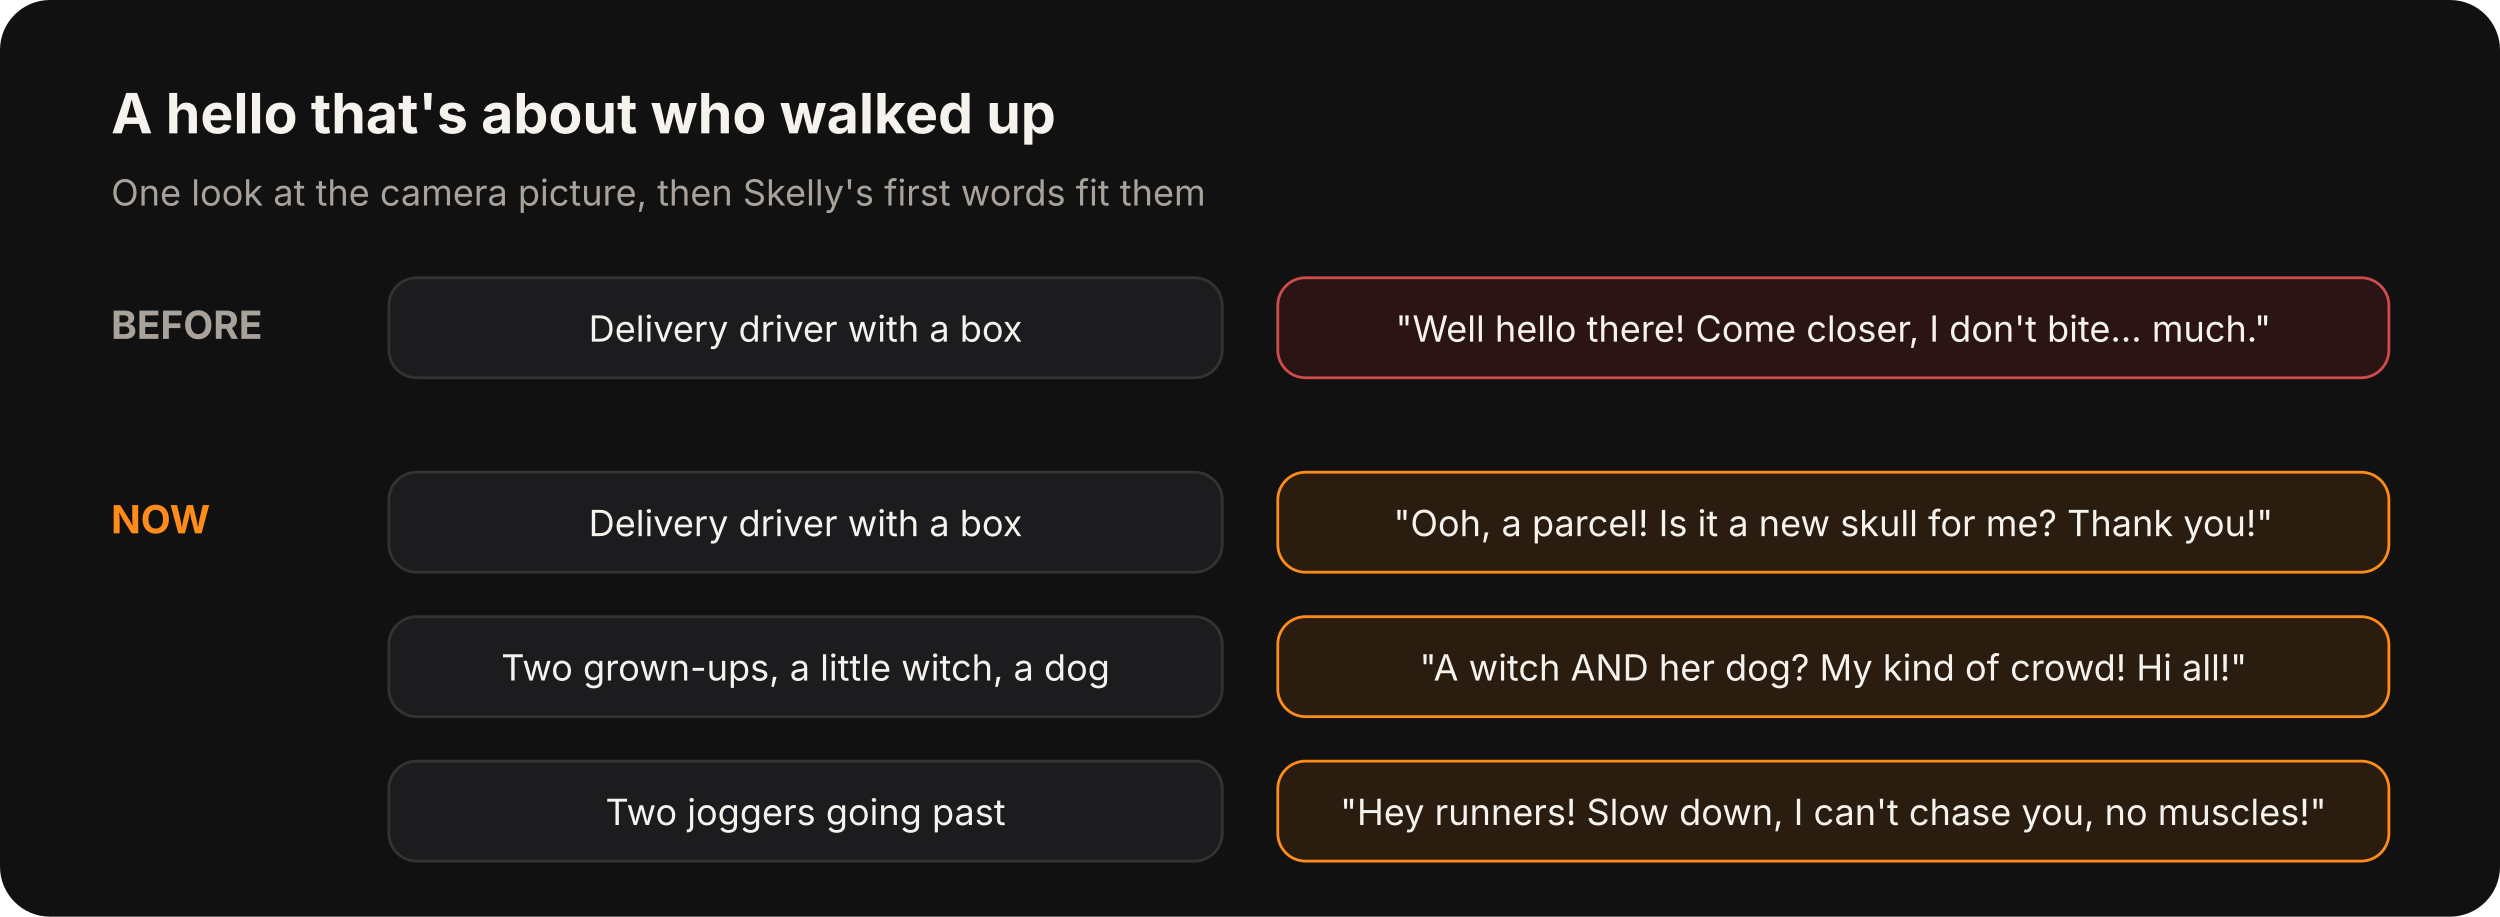
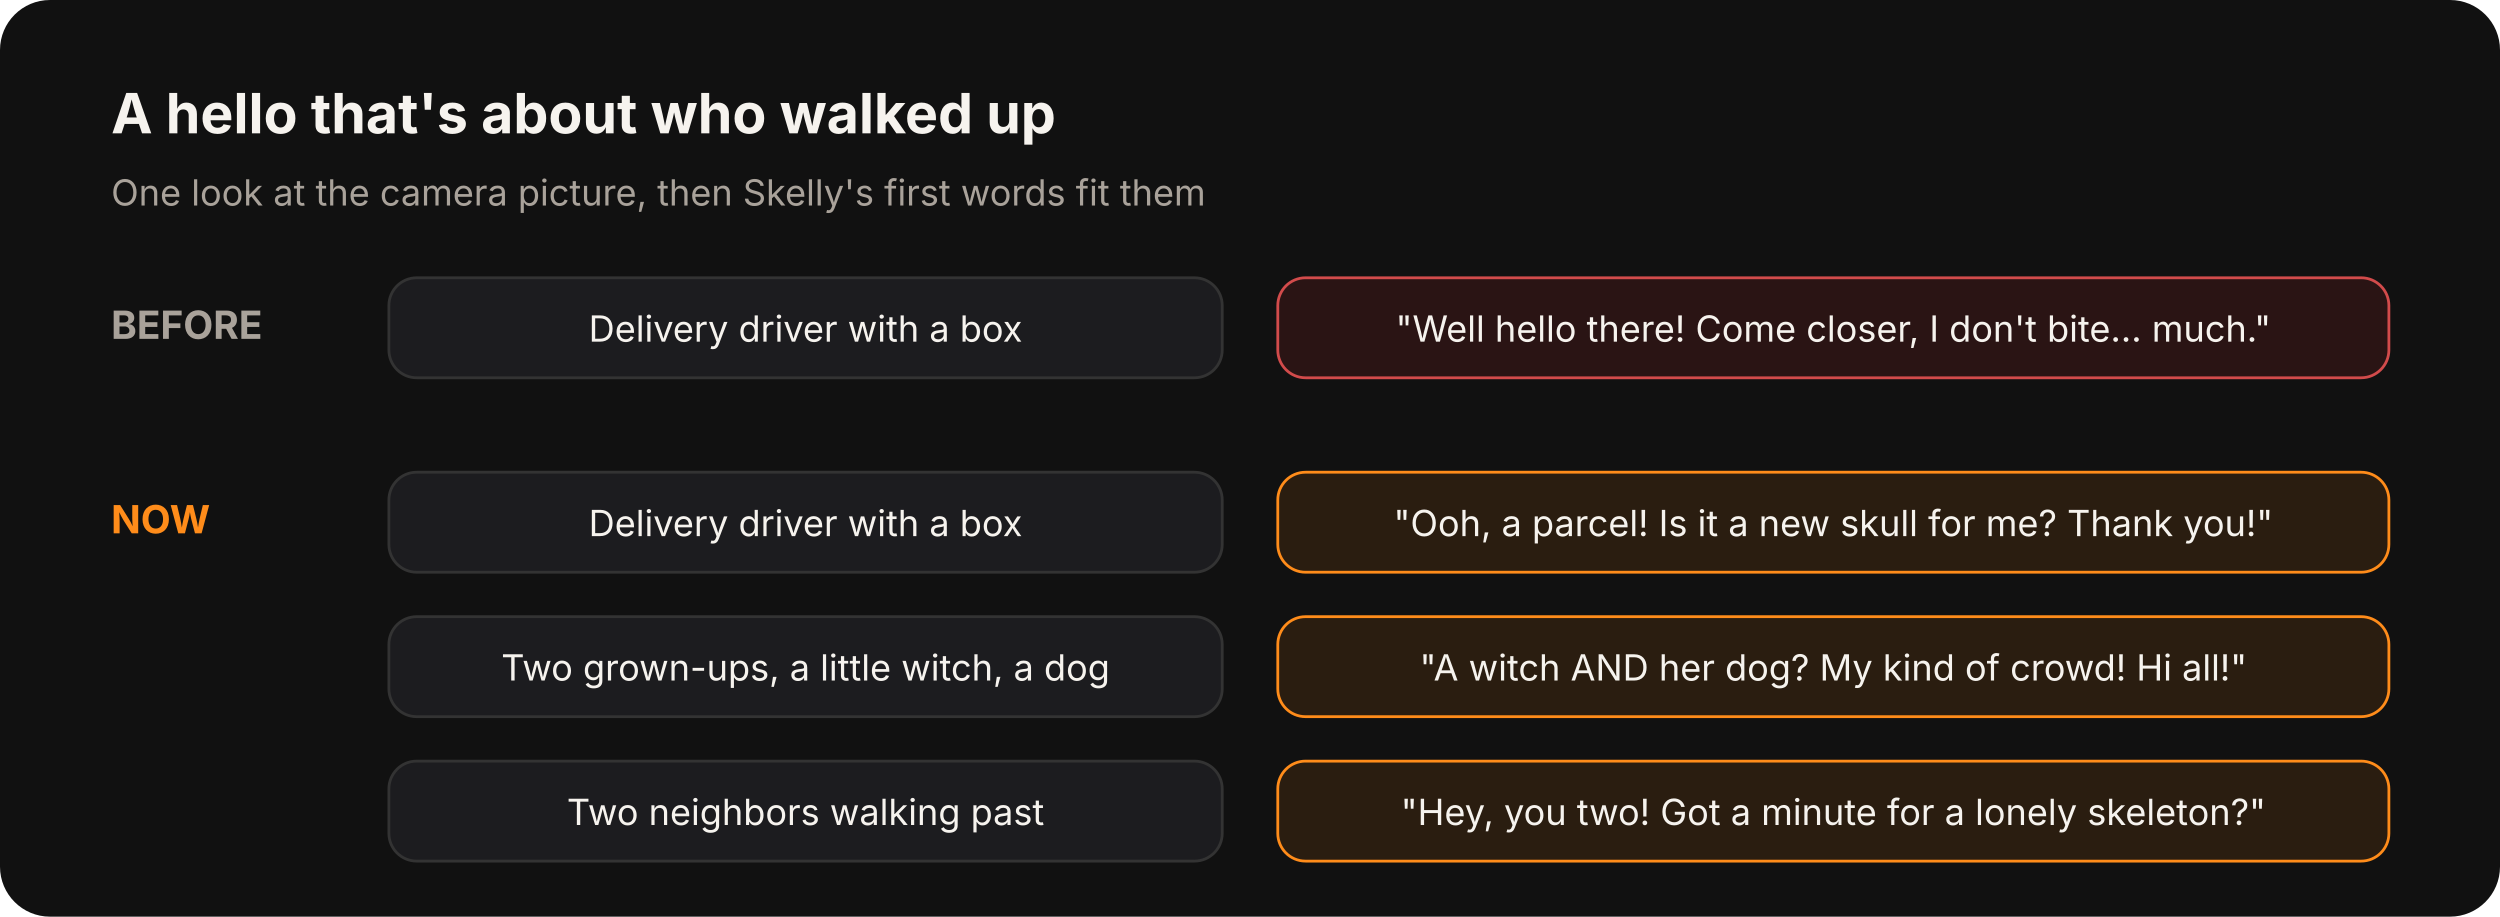
<svg xmlns="http://www.w3.org/2000/svg" viewBox="0 0 900 330" font-family="Inter, Segoe UI, Helvetica, Arial, sans-serif">
  <rect width="900" height="330" rx="18" fill="#111" />
  <text x="40" y="48" font-size="20" font-weight="700" fill="#f6f3ee">A hello that's about who walked up</text>
  <text x="40" y="74" font-size="13" fill="#a9a29a">One look at the camera picture, then Skelly's first words fit them</text>
  <g font-size="13" fill="#f6f3ee">
    <text x="40" y="122" font-size="14" font-weight="700" fill="#a9a29a">BEFORE</text>
    <rect x="140" y="100" width="300" height="36" rx="10" fill="#1c1c1f" stroke="#333" />
    <text x="290" y="123" text-anchor="middle">Delivery driver with a box</text>
    <rect x="460" y="100" width="400" height="36" rx="10" fill="#2a1414" stroke="#d24b4b" />
    <text x="660" y="123" text-anchor="middle">"Well hello there! Come closer, I don't bite… much."</text>
    <text x="40" y="192" font-size="14" font-weight="700" fill="#ff8c1a">NOW</text>
    <rect x="140" y="170" width="300" height="36" rx="10" fill="#1c1c1f" stroke="#333" />
    <text x="290" y="193" text-anchor="middle">Delivery driver with a box</text>
    <rect x="460" y="170" width="400" height="36" rx="10" fill="#2a1d10" stroke="#ff8c1a" />
    <text x="660" y="193" text-anchor="middle">"Ooh, a parcel! Is it a new skull for me? Thank you!"</text>
    <rect x="140" y="222" width="300" height="36" rx="10" fill="#1c1c1f" stroke="#333" />
    <text x="290" y="245" text-anchor="middle">Two grown-ups, a little witch, a dog</text>
    <rect x="460" y="222" width="400" height="36" rx="10" fill="#2a1d10" stroke="#ff8c1a" />
    <text x="660" y="245" text-anchor="middle">"A witch AND her dog? My kind of crowd! Hi all!"</text>
    <rect x="140" y="274" width="300" height="36" rx="10" fill="#1c1c1f" stroke="#333" />
-     <text x="290" y="297" text-anchor="middle">Two joggers going past</text>
+     <text x="290" y="297" text-anchor="middle">Two neighbors walking past</text>
    <rect x="460" y="274" width="400" height="36" rx="10" fill="#2a1d10" stroke="#ff8c1a" />
-     <text x="660" y="297" text-anchor="middle">"Hey runners! Slow down, I can't chase you, no muscles!"</text>
+     <text x="660" y="297" text-anchor="middle">"Hey, you two! Got a minute for a lonely skeleton?"</text>
  </g>
</svg>
